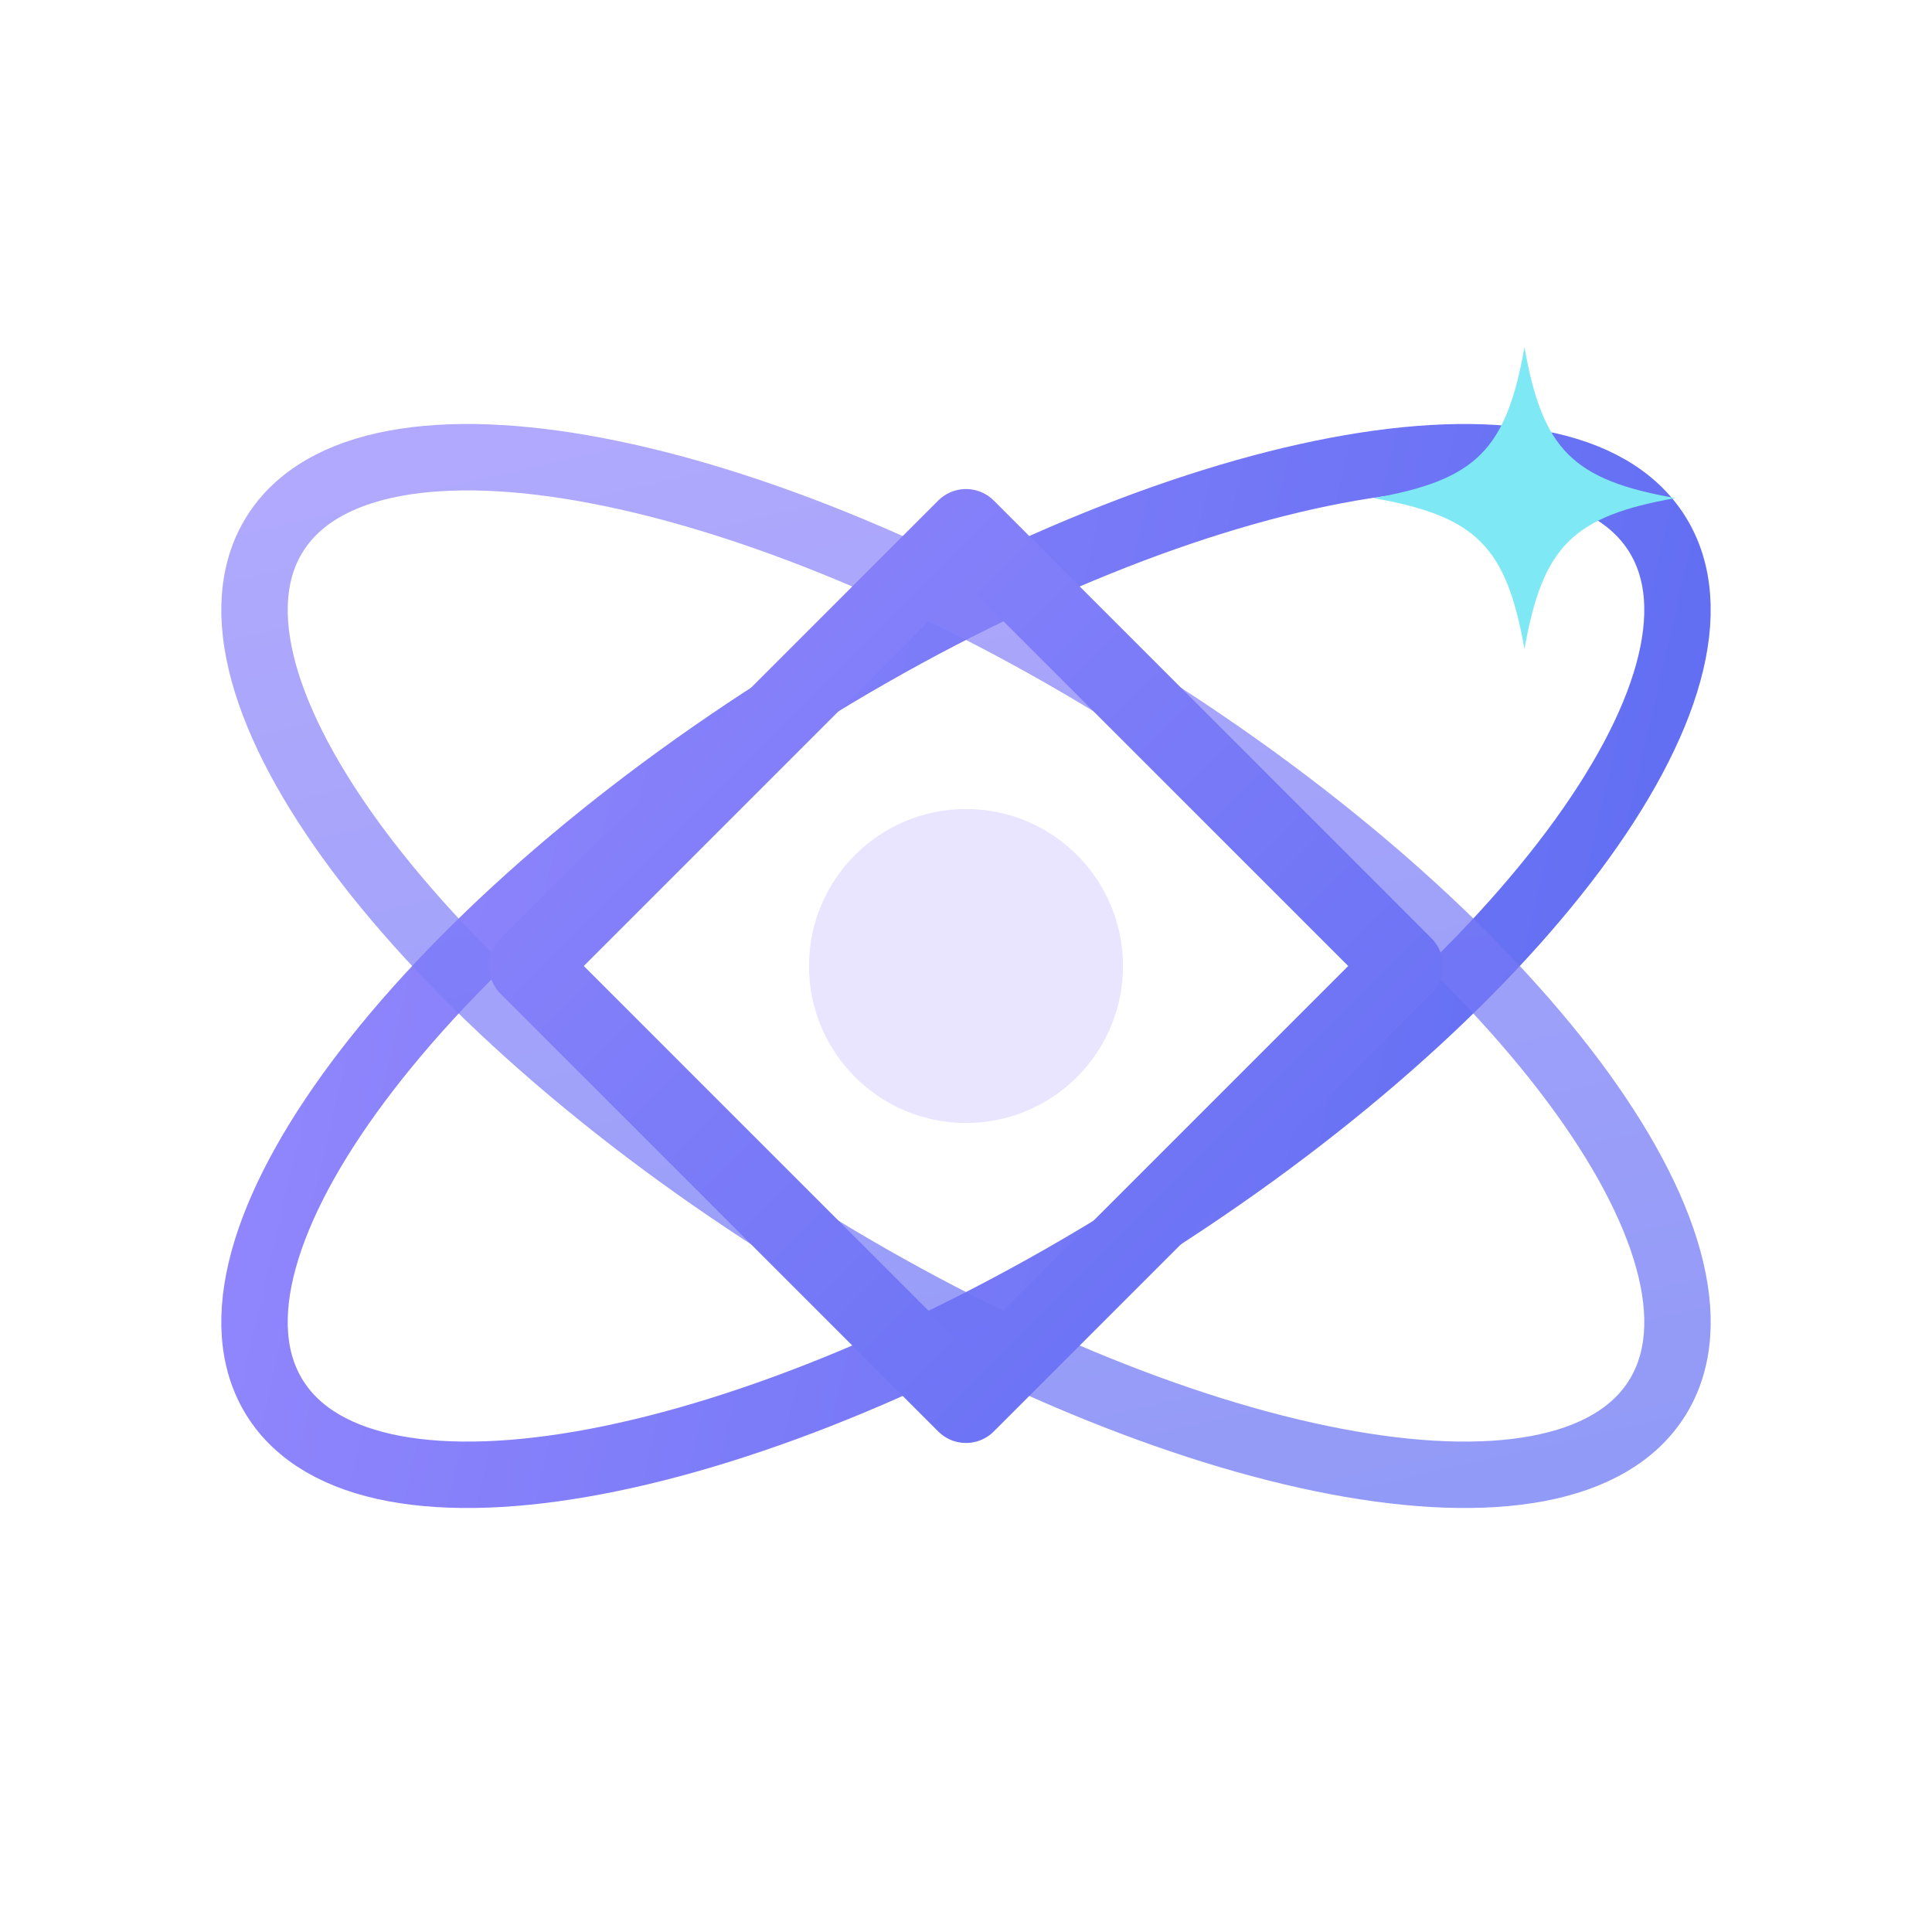
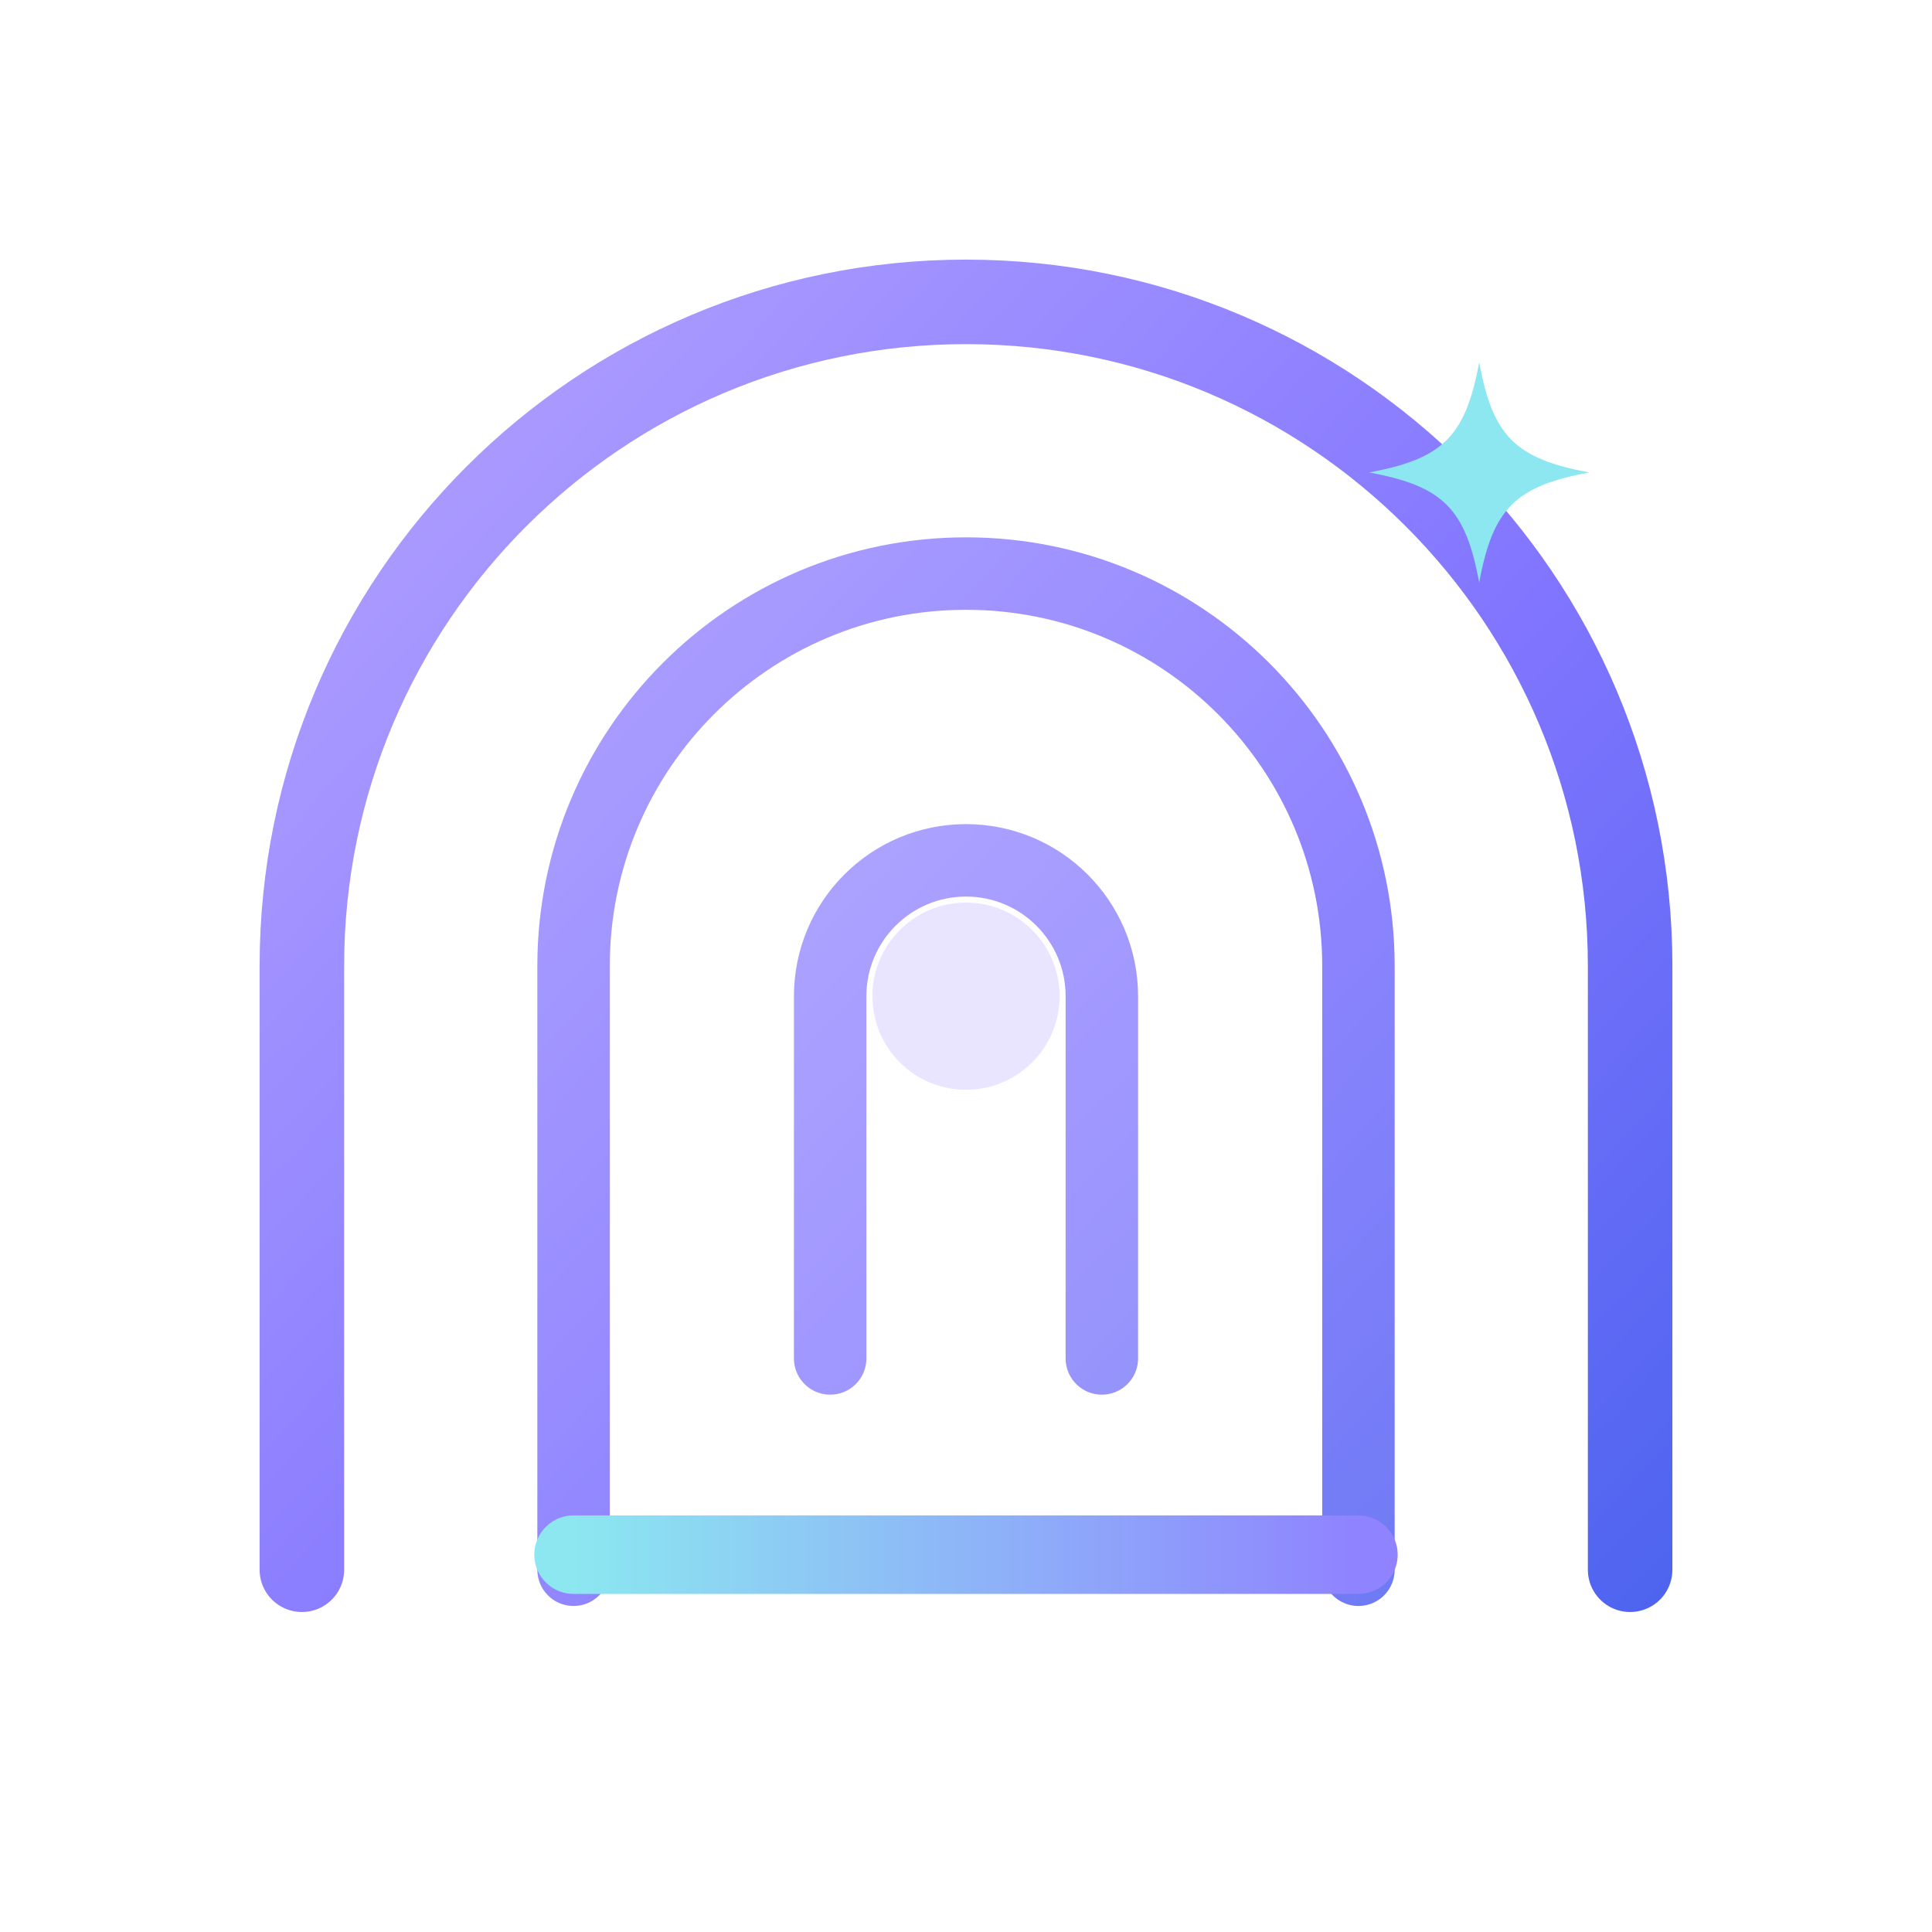
<svg xmlns="http://www.w3.org/2000/svg" viewBox="0 0 64 64" fill="none">
  <defs>
-     <linearGradient id="ga" x1="8" y1="8" x2="56" y2="56" gradientUnits="userSpaceOnUse">
-       <stop offset="0" stop-color="#9d8cff" />
-       <stop offset="1" stop-color="#5568f0" />
+     <linearGradient id="portal" x1="9" y1="10" x2="56" y2="54" gradientUnits="userSpaceOnUse">
+       <stop stop-color="#b5a4ff" />
+       <stop offset=".58" stop-color="#8175ff" />
+       <stop offset="1" stop-color="#4b63ee" />
+     </linearGradient>
+     <linearGradient id="threshold" x1="19" y1="51" x2="45" y2="51" gradientUnits="userSpaceOnUse">
+       <stop stop-color="#8ce7f0" />
+       <stop offset="1" stop-color="#8f83ff" />
    </linearGradient>
  </defs>
-   <g fill="none" stroke="url(#ga)" stroke-width="2.2" stroke-linecap="round">
-     <ellipse cx="32" cy="32" rx="27" ry="10.5" transform="rotate(-32 32 32)" />
-     <ellipse cx="32" cy="32" rx="27" ry="10.5" transform="rotate(32 32 32)" opacity=".7" />
-     <path d="M32 17.5 46.5 32 32 46.5 17.5 32Z" stroke-width="2.6" stroke-linejoin="round" />
-   </g>
-   <circle cx="32" cy="32" r="5.2" fill="#e9e4ff" />
-   <path d="M50.5 11.5c.6 3.4 1.6 4.4 5 5-3.4.6-4.4 1.6-5 5-.6-3.4-1.6-4.4-5-5 3.4-.6 4.4-1.6 5-5Z" fill="#7ee8f5" />
+   <path d="M10 52V32C10 19.85 19.85 10 32 10s22 9.85 22 22v20" stroke="url(#portal)" stroke-width="2.8" stroke-linecap="round" />
+   <path d="M19 52V32c0-7.18 5.82-13 13-13s13 5.82 13 13v20" stroke="url(#portal)" stroke-width="2.4" stroke-linecap="round" opacity=".88" />
+   <path d="M27.5 45v-12a4.5 4.5 0 0 1 9 0v12" stroke="url(#portal)" stroke-width="2.4" stroke-linecap="round" opacity=".75" />
+   <path d="M19 51.5h26" stroke="url(#threshold)" stroke-width="2.6" stroke-linecap="round" />
+   <circle cx="32" cy="33" r="3.1" fill="#e9e4ff" />
+   <path d="M49 12c.45 2.45 1.2 3.2 3.65 3.65-2.45.45-3.2 1.2-3.65 3.65-.45-2.45-1.2-3.2-3.65-3.65C47.8 15.2 48.55 14.45 49 12Z" fill="#8ce7f0" />
</svg>
